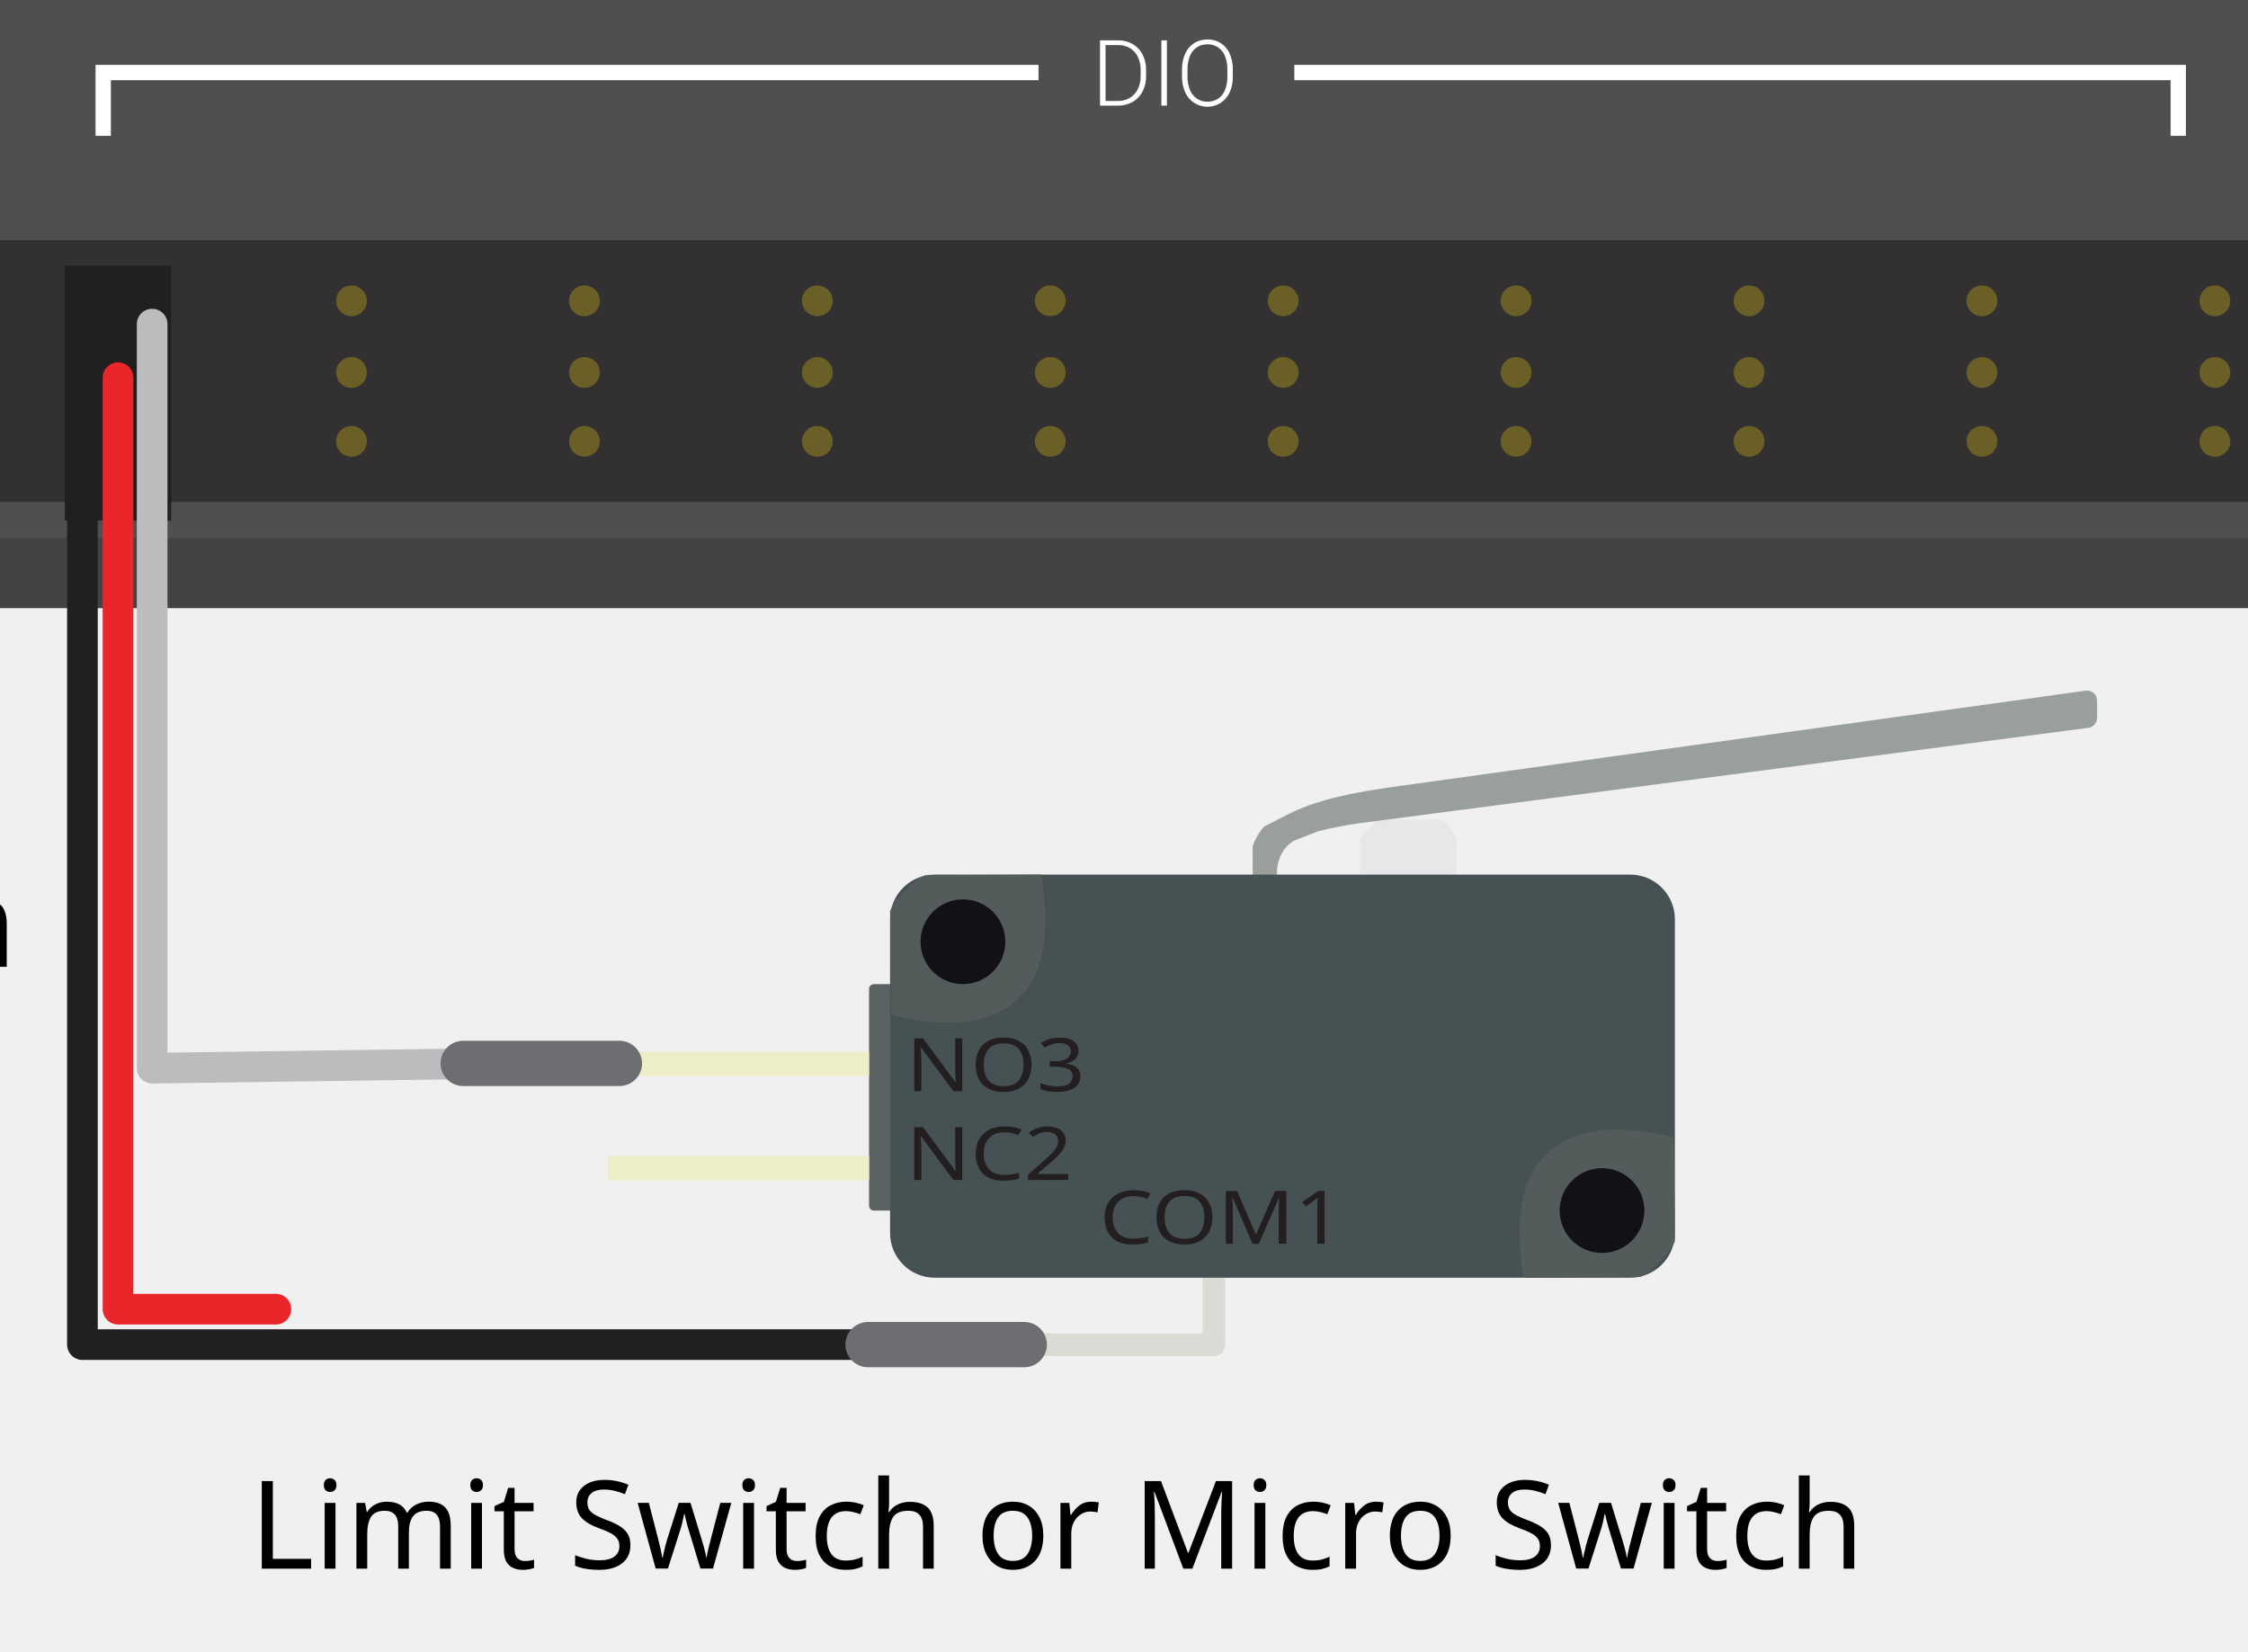
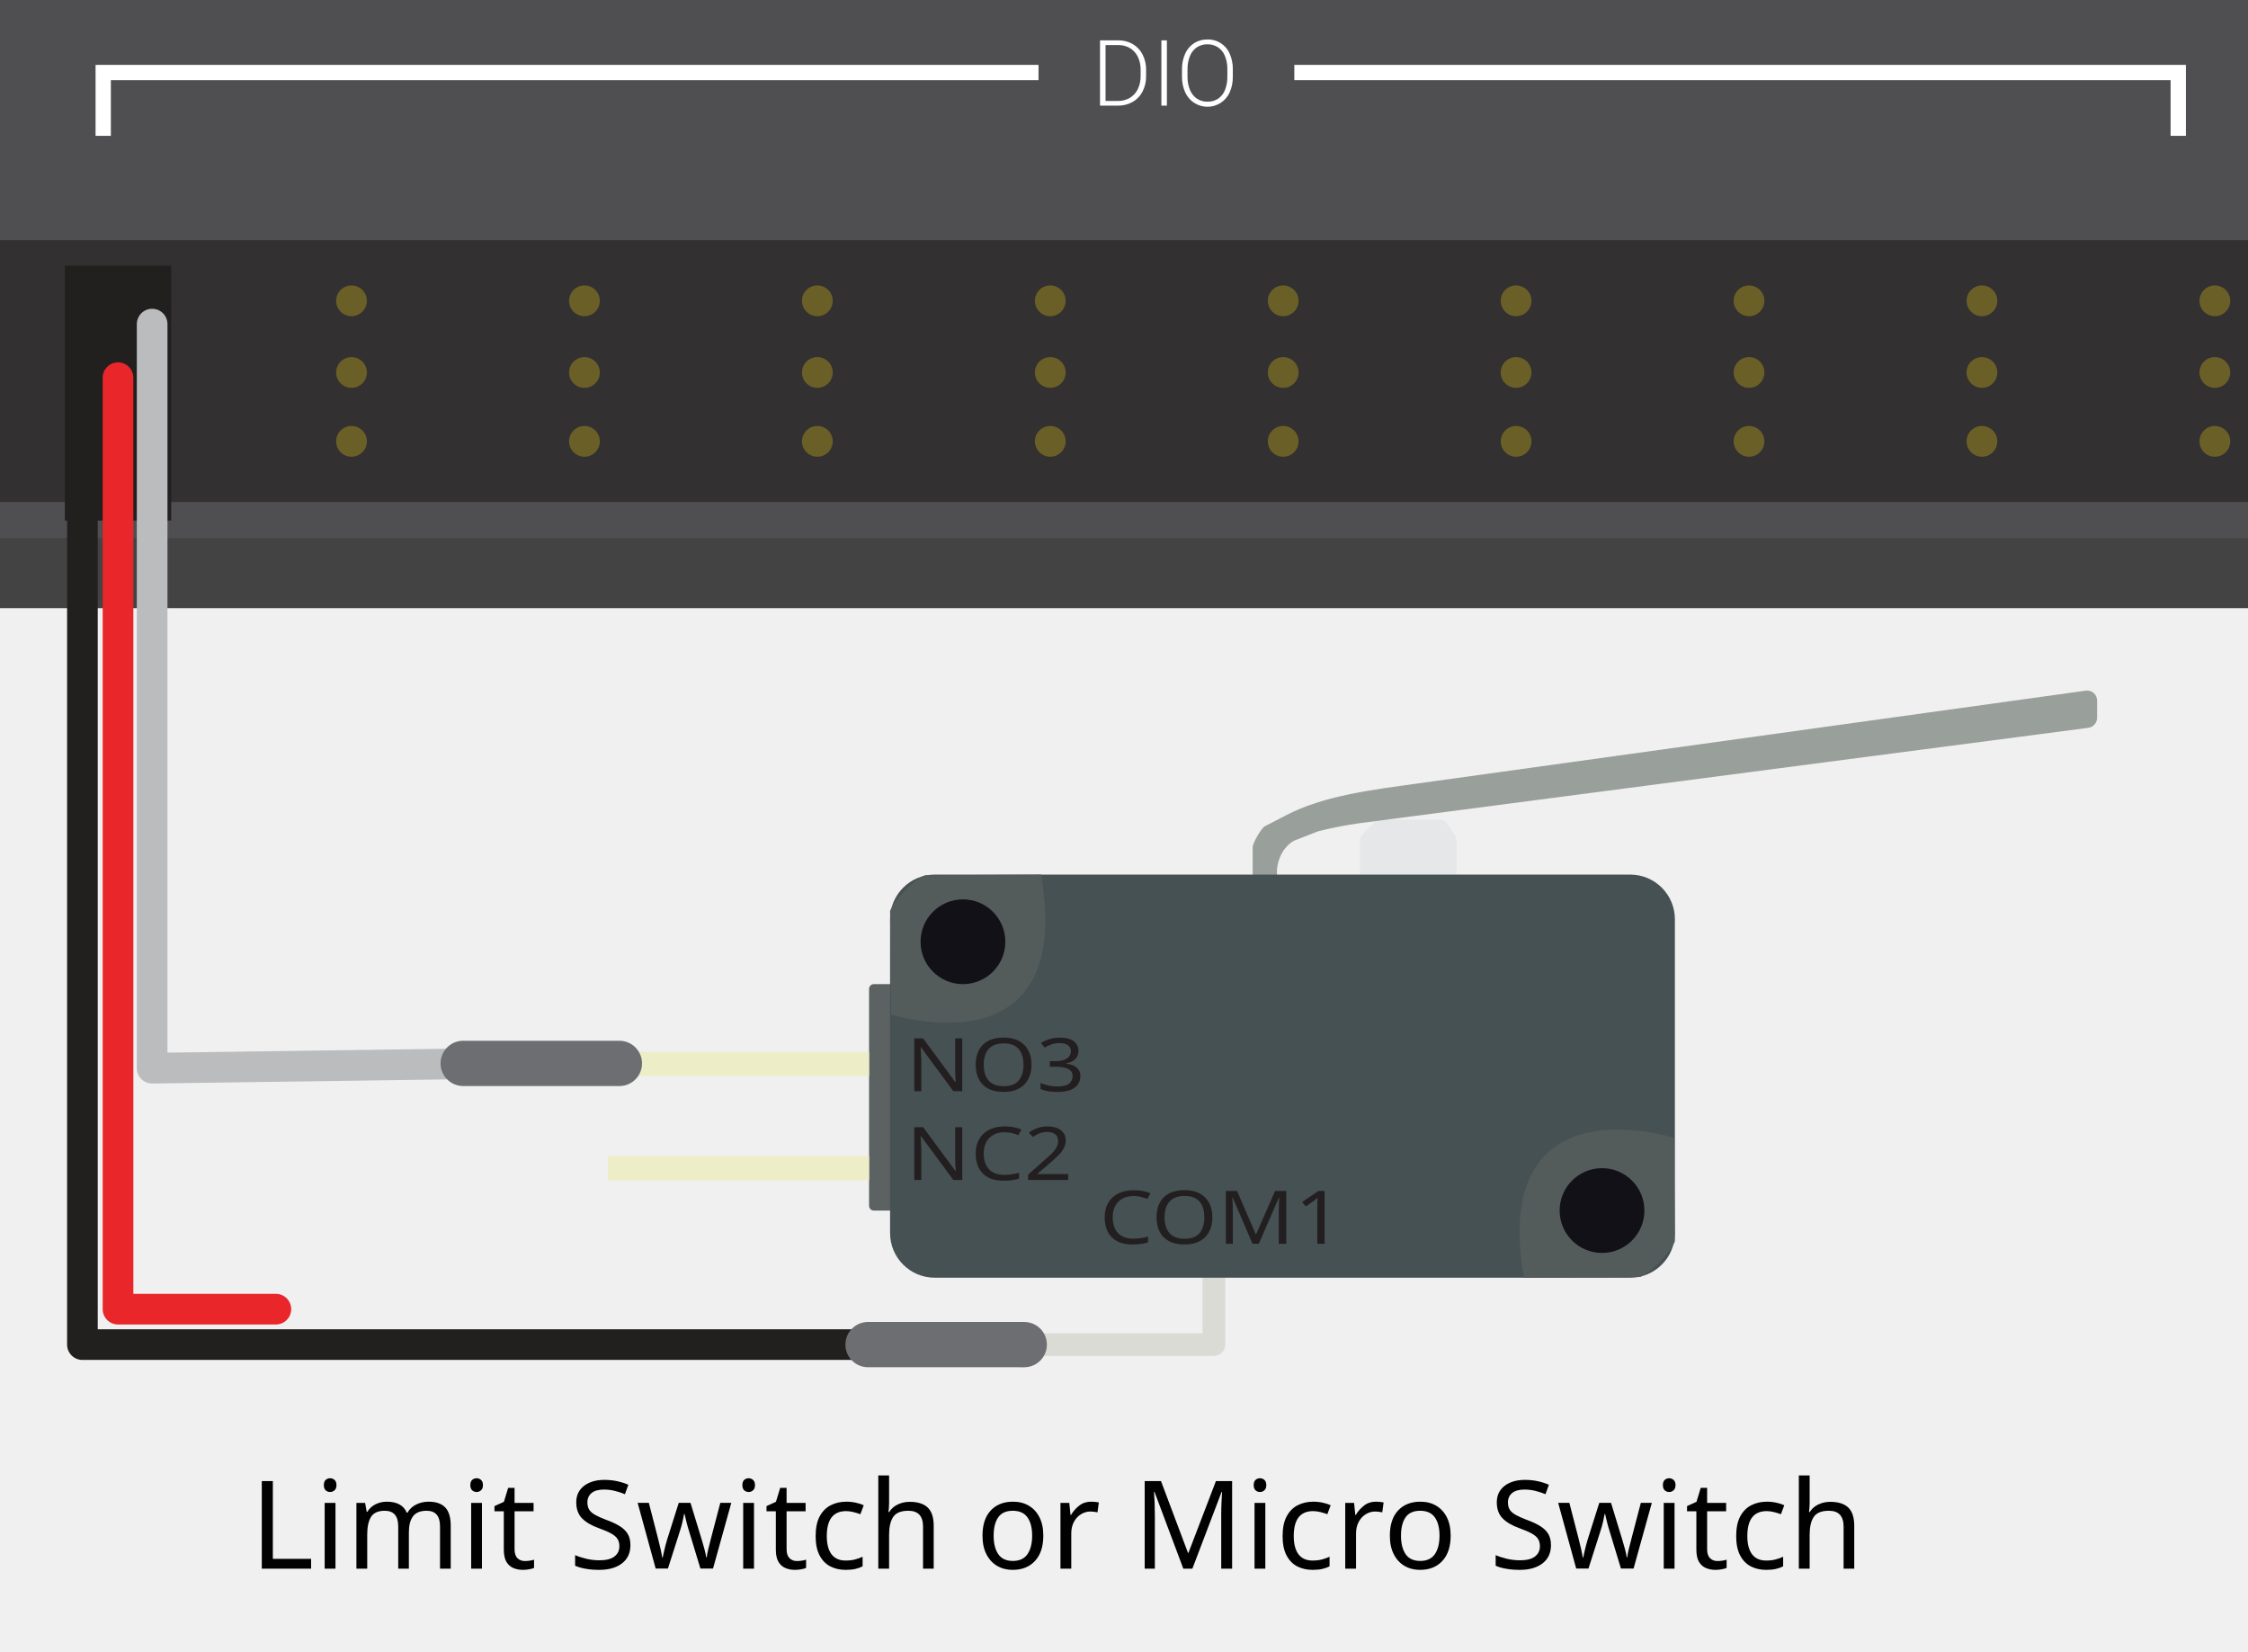
<svg xmlns="http://www.w3.org/2000/svg" id="Layer_1" data-name="Layer 1" viewBox="0 0 715.068 525.424">
  <defs>
    <style>.cls-1{fill:#434343;}.cls-2{fill:#4f4e51;}.cls-3{fill:#323031;}.cls-4{fill:#6a5f27;}.cls-5{fill:#fff;}.cls-10,.cls-11,.cls-12,.cls-16,.cls-23,.cls-6{fill:none;}.cls-6{stroke:#fff;stroke-miterlimit:10;stroke-width:4.866px;}.cls-13,.cls-7{font-size:38.995px;fill:#010101;}.cls-13,.cls-22,.cls-7{font-family:Verdana;}.cls-13,.cls-8{letter-spacing:0.001em;}.cls-9{fill:#221f1f;}.cls-10{stroke:#221f1f;}.cls-10,.cls-11,.cls-12,.cls-16,.cls-23{stroke-linecap:round;stroke-linejoin:round;}.cls-10,.cls-11,.cls-12{stroke-width:9.749px;}.cls-11{stroke:#e9262a;}.cls-12{stroke:#babcbe;}.cls-14{fill:#e6e7e8;}.cls-15{fill:#999f9b;}.cls-16{stroke:#dadbd5;stroke-width:7.2px;}.cls-17{fill:#5c6162;}.cls-18{fill:#465154;}.cls-19{fill:#545c5b;}.cls-20{fill:#121118;}.cls-21{fill:#edeec8;}.cls-22{font-size:23.53px;fill:#231f20;}.cls-23{stroke:#6d6e71;stroke-width:14.4px;}</style>
  </defs>
  <path class="cls-1" d="M891.798-1138.024l1.673,1256.41a75.138,75.138,0,0,1-75.237,75.038H-423.288a75.138,75.138,0,0,1-75.237-75.038l-1.673-1265.98a75.138,75.138,0,0,1,75.237-75.038H806.965c50.114-4.311,85.689,22.187,84.83,70.048" />
  <rect class="cls-2" x="-486.135" y="-1186.706" width="1371.801" height="1343.917" rx="52.912" transform="translate(714.5138 -314.9825) rotate(-90)" />
  <rect class="cls-3" x="-2.828" y="76.404" width="742.418" height="83.248" />
  <path class="cls-4" d="M37.727,113.573a4.895,4.895,0,1,1-4.894,4.895,4.893,4.893,0,0,1,4.894-4.895" />
  <path class="cls-4" d="M37.727,135.48a4.895,4.895,0,1,1-4.894,4.891,4.89,4.89,0,0,1,4.894-4.891" />
  <path class="cls-4" d="M37.727,90.786a4.893,4.893,0,1,1-4.894,4.891,4.89,4.89,0,0,1,4.894-4.891" />
  <path class="cls-4" d="M111.815,113.573a4.895,4.895,0,1,1-4.894,4.895,4.893,4.893,0,0,1,4.894-4.895" />
  <path class="cls-4" d="M111.815,135.48a4.895,4.895,0,1,1-4.894,4.891,4.89,4.89,0,0,1,4.894-4.891" />
  <path class="cls-4" d="M111.815,90.786a4.893,4.893,0,1,1-4.894,4.891,4.89,4.89,0,0,1,4.894-4.891" />
  <path class="cls-4" d="M185.904,113.573a4.895,4.895,0,1,1-4.894,4.895,4.893,4.893,0,0,1,4.894-4.895" />
  <path class="cls-4" d="M185.904,135.48a4.895,4.895,0,1,1-4.894,4.891,4.89,4.89,0,0,1,4.894-4.891" />
  <path class="cls-4" d="M185.904,90.786a4.893,4.893,0,1,1-4.894,4.891,4.89,4.89,0,0,1,4.894-4.891" />
  <path class="cls-4" d="M259.992,113.573a4.895,4.895,0,1,1-4.893,4.895,4.893,4.893,0,0,1,4.893-4.895" />
  <path class="cls-4" d="M259.992,135.48a4.895,4.895,0,1,1-4.893,4.891,4.89,4.89,0,0,1,4.893-4.891" />
  <path class="cls-4" d="M259.992,90.786a4.893,4.893,0,1,1-4.893,4.891,4.89,4.89,0,0,1,4.893-4.891" />
  <path class="cls-4" d="M334.081,113.573a4.895,4.895,0,1,1-4.893,4.895,4.893,4.893,0,0,1,4.893-4.895" />
  <path class="cls-4" d="M334.081,135.48a4.895,4.895,0,1,1-4.893,4.891,4.89,4.89,0,0,1,4.893-4.891" />
  <path class="cls-4" d="M334.081,90.786a4.893,4.893,0,1,1-4.893,4.891,4.89,4.89,0,0,1,4.893-4.891" />
  <path class="cls-4" d="M408.169,113.573a4.895,4.895,0,1,1-4.893,4.895,4.893,4.893,0,0,1,4.893-4.895" />
  <path class="cls-4" d="M408.169,135.48a4.895,4.895,0,1,1-4.893,4.891,4.89,4.89,0,0,1,4.893-4.891" />
  <path class="cls-4" d="M408.169,90.786a4.893,4.893,0,1,1-4.893,4.891,4.89,4.89,0,0,1,4.893-4.891" />
  <path class="cls-4" d="M482.257,113.573a4.895,4.895,0,1,1-4.892,4.895,4.893,4.893,0,0,1,4.892-4.895" />
  <path class="cls-4" d="M482.257,135.48a4.895,4.895,0,1,1-4.892,4.891,4.89,4.89,0,0,1,4.892-4.891" />
  <path class="cls-4" d="M482.257,90.786a4.893,4.893,0,1,1-4.892,4.891,4.89,4.89,0,0,1,4.892-4.891" />
  <path class="cls-4" d="M556.346,113.573a4.895,4.895,0,1,1-4.892,4.895,4.893,4.893,0,0,1,4.892-4.895" />
  <path class="cls-4" d="M556.346,135.48a4.895,4.895,0,1,1-4.892,4.891,4.89,4.89,0,0,1,4.892-4.891" />
  <path class="cls-4" d="M556.346,90.786a4.893,4.893,0,1,1-4.892,4.891,4.89,4.89,0,0,1,4.892-4.891" />
  <path class="cls-4" d="M630.434,113.573a4.895,4.895,0,1,1-4.891,4.895,4.893,4.893,0,0,1,4.891-4.895" />
  <path class="cls-4" d="M630.434,135.48a4.895,4.895,0,1,1-4.891,4.891,4.89,4.89,0,0,1,4.891-4.891" />
  <path class="cls-4" d="M630.434,90.786a4.893,4.893,0,1,1-4.891,4.891,4.89,4.89,0,0,1,4.891-4.891" />
  <path class="cls-4" d="M704.523,113.573a4.895,4.895,0,1,1-4.891,4.895,4.893,4.893,0,0,1,4.891-4.895" />
  <path class="cls-4" d="M704.523,135.48a4.895,4.895,0,1,1-4.891,4.891,4.89,4.89,0,0,1,4.891-4.891" />
  <path class="cls-4" d="M704.523,90.786a4.893,4.893,0,1,1-4.891,4.891,4.89,4.89,0,0,1,4.891-4.891" />
  <path class="cls-5" d="M360.296,14.008a8.074,8.074,0,0,1,3.141,3.313,10.477,10.477,0,0,1,1.127,4.94V24.172a10.456,10.456,0,0,1-1.127,4.947,8.051,8.051,0,0,1-3.162,3.308,9.274,9.274,0,0,1-4.692,1.169h-5.675V12.838h5.805A8.988,8.988,0,0,1,360.296,14.008Zm2.53,8.225a9.267,9.267,0,0,0-.884-4.155,6.533,6.533,0,0,0-2.495-2.765,7.064,7.064,0,0,0-3.734-.977h-4.05V32.112h3.92a7.225,7.225,0,0,0,3.836-.998,6.607,6.607,0,0,0,2.523-2.794,9.273,9.273,0,0,0,.884-4.148Z" />
  <path class="cls-5" d="M369.424,33.595V12.838h1.755V33.595Z" />
  <path class="cls-5" d="M391.159,29.368a7.755,7.755,0,0,1-14.165-.007,11.787,11.787,0,0,1-1.011-5.033V22.105a11.846,11.846,0,0,1,1.004-5.033,7.724,7.724,0,0,1,2.839-3.343,7.635,7.635,0,0,1,4.226-1.176,7.47,7.47,0,0,1,7.1,4.511,11.941,11.941,0,0,1,.997,5.04v2.223A11.99,11.99,0,0,1,391.159,29.368Zm-1.506-11.539a6.061,6.061,0,0,0-2.187-2.765,5.954,5.954,0,0,0-3.415-.97,5.851,5.851,0,0,0-3.366.97A6.132,6.132,0,0,0,378.5,17.836a10.824,10.824,0,0,0-.765,4.241v2.251a10.794,10.794,0,0,0,.772,4.255,6.201,6.201,0,0,0,2.2,2.781,5.852,5.852,0,0,0,3.373.976,5.944,5.944,0,0,0,3.422-.969,6.011,6.011,0,0,0,2.165-2.772,11.191,11.191,0,0,0,.744-4.271V22.077A10.874,10.874,0,0,0,389.653,17.828Z" />
  <polyline class="cls-6" points="32.831 43.207 32.831 23.068 330.344 23.068" />
  <polyline class="cls-6" points="411.712 23.066 692.881 23.066 692.881 43.205" />
  <text class="cls-7" transform="translate(-186.4474 260.6937)">
    <tspan class="cls-8">26 A</tspan>
    <tspan x="90.104" y="0">WG</tspan>
-     <tspan x="0" y="46.794">minumum</tspan>
+     <tspan x="0" y="46.794">minimum</tspan>
  </text>
  <rect class="cls-9" x="20.616" y="84.482" width="33.845" height="81.09" />
  <polyline class="cls-10" points="26.216 147.852 26.216 427.664 298.628 427.664" />
  <polyline class="cls-11" points="37.538 120.12 37.538 416.387 87.754 416.387" />
  <polyline class="cls-12" points="48.396 103.08 48.396 339.748 157.785 338.222" />
  <text class="cls-13" transform="translate(79.4902 498.9188)">Limit Switch or Micro Switch</text>
  <path class="cls-14" d="M463.344,277.058V267.733a3.943,3.943,0,0,0-.645-2.182l-2.296-3.44a3.034,3.034,0,0,0-2.506-1.417H439.258a2.931,2.931,0,0,0-2.058.874l-3.507,3.457A3.833,3.833,0,0,0,432.6,267.75v9.308a3.397,3.397,0,0,0,3.151,3.599H460.193A3.397,3.397,0,0,0,463.344,277.058Z" />
  <path class="cls-15" d="M406.202,282.731V276.69c0-1.364.87-6.652,5.373-9.279l7.718-3.021a130.438,130.438,0,0,1,12.945-2.537L664.347,231.48a3.248,3.248,0,0,0,2.724-3.293v-5.245a3.182,3.182,0,0,0-3.5-3.29L450.615,249.238c-13.341,1.853-29.614,3.773-41.523,10.067l-6.796,3.509c-1.058.559-3.832,5.336-3.832,6.599v13.319a3.215,3.215,0,0,0,3.101,3.317h1.536A3.215,3.215,0,0,0,406.202,282.731Z" />
  <polyline class="cls-16" points="386.126 406.389 386.126 427.664 311.767 427.664" />
  <rect class="cls-17" x="276.441" y="313.014" width="8.517" height="72.014" rx="1.515" transform="translate(561.4002 698.0409) rotate(180)" />
  <path class="cls-18" d="M297.339,278.17H518.551a14.217,14.217,0,0,1,14.217,14.217v99.785a14.217,14.217,0,0,1-14.217,14.217H297.339a14.217,14.217,0,0,1-14.217-14.217V292.386A14.217,14.217,0,0,1,297.339,278.17Z" />
  <path class="cls-19" d="M532.439,361.912s-58.627-18.88-47.703,44.476l36.952-.225c3.648-1.549,9.603-7.662,11.08-11.34Z" />
  <circle class="cls-20" cx="509.587" cy="385.027" r="13.483" />
  <path class="cls-19" d="M283.451,322.646s58.626,18.88,47.703-44.476l-36.952.225c-3.648,1.549-9.603,7.662-11.08,11.34Z" />
  <circle class="cls-20" cx="306.303" cy="299.531" r="13.483" />
  <rect class="cls-21" x="193.32" y="367.678" width="83.121" height="7.732" transform="translate(469.7615 743.0892) rotate(180)" />
  <rect class="cls-21" x="193.32" y="334.547" width="83.121" height="7.732" transform="translate(469.7615 676.826) rotate(180)" />
  <text class="cls-22" transform="translate(288.2074 347.0647) scale(1.1463 1)">NO3<tspan x="0" y="28.236">NC2</tspan>
  </text>
  <text class="cls-22" transform="translate(349.7308 395.5901) scale(1.1463 1)">COM1</text>
  <line class="cls-23" x1="197.023" y1="338.224" x2="147.337" y2="338.22" />
  <line class="cls-23" x1="325.802" y1="427.666" x2="276.115" y2="427.662" />
</svg>
